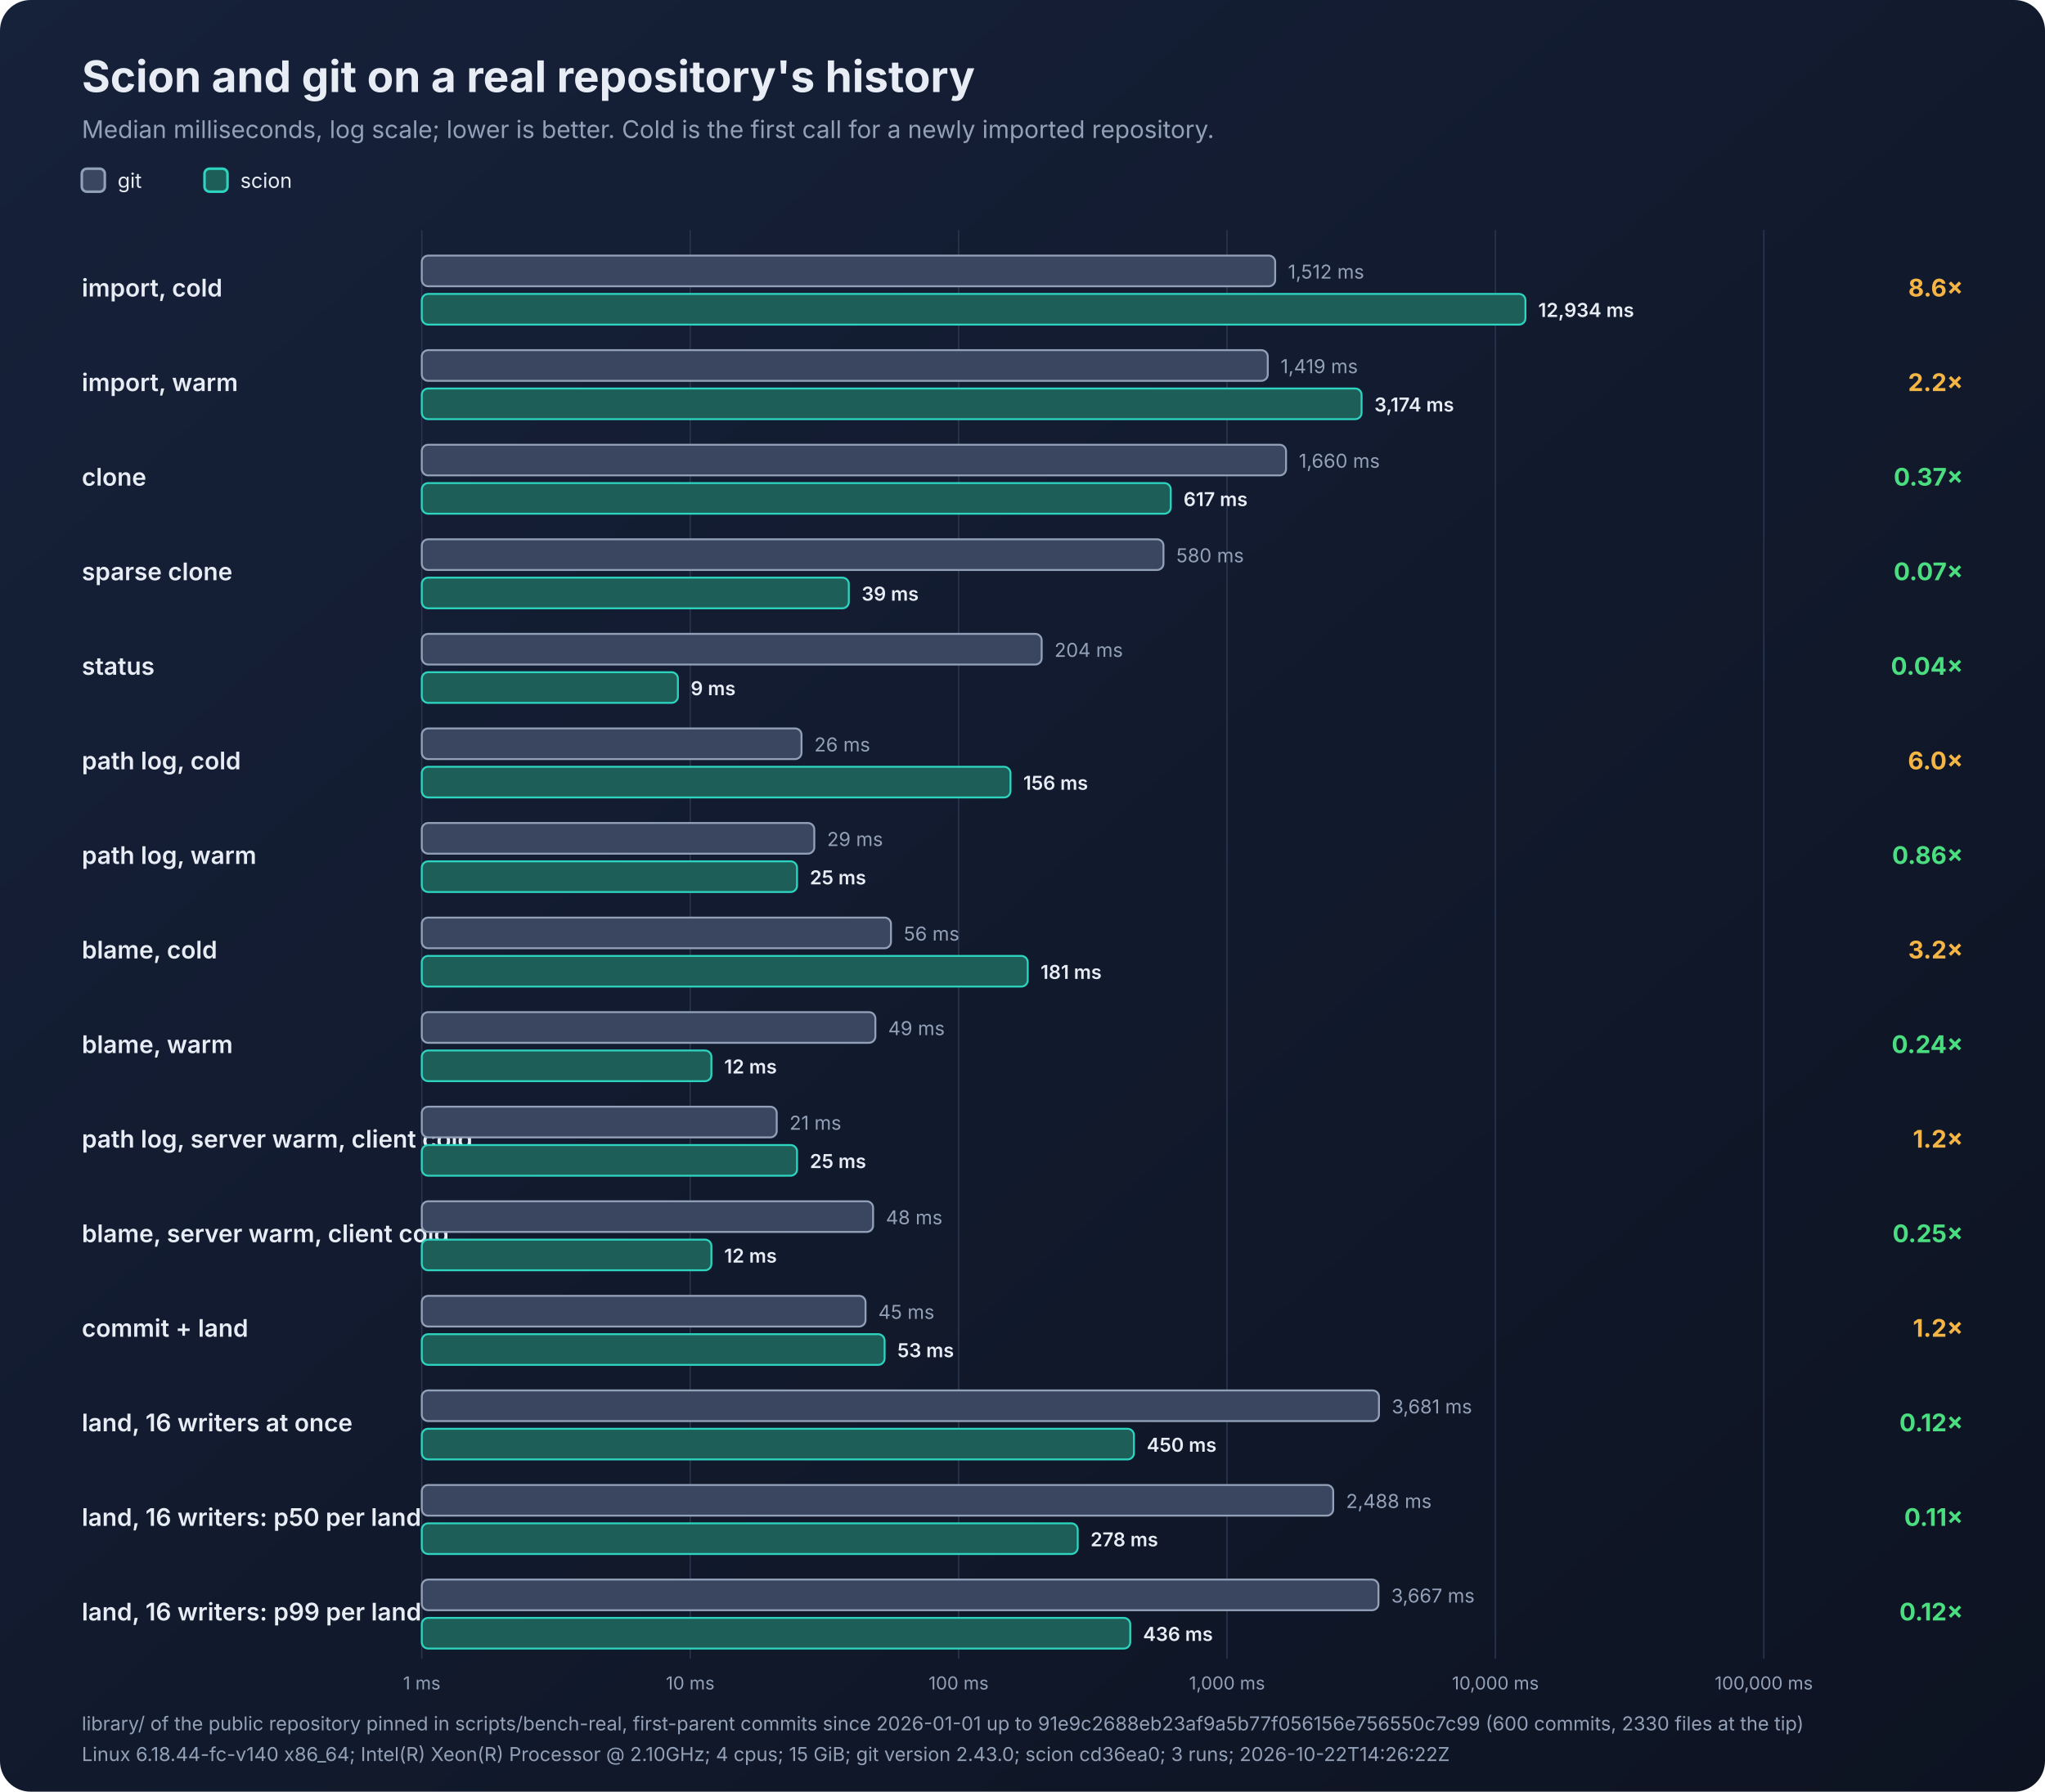
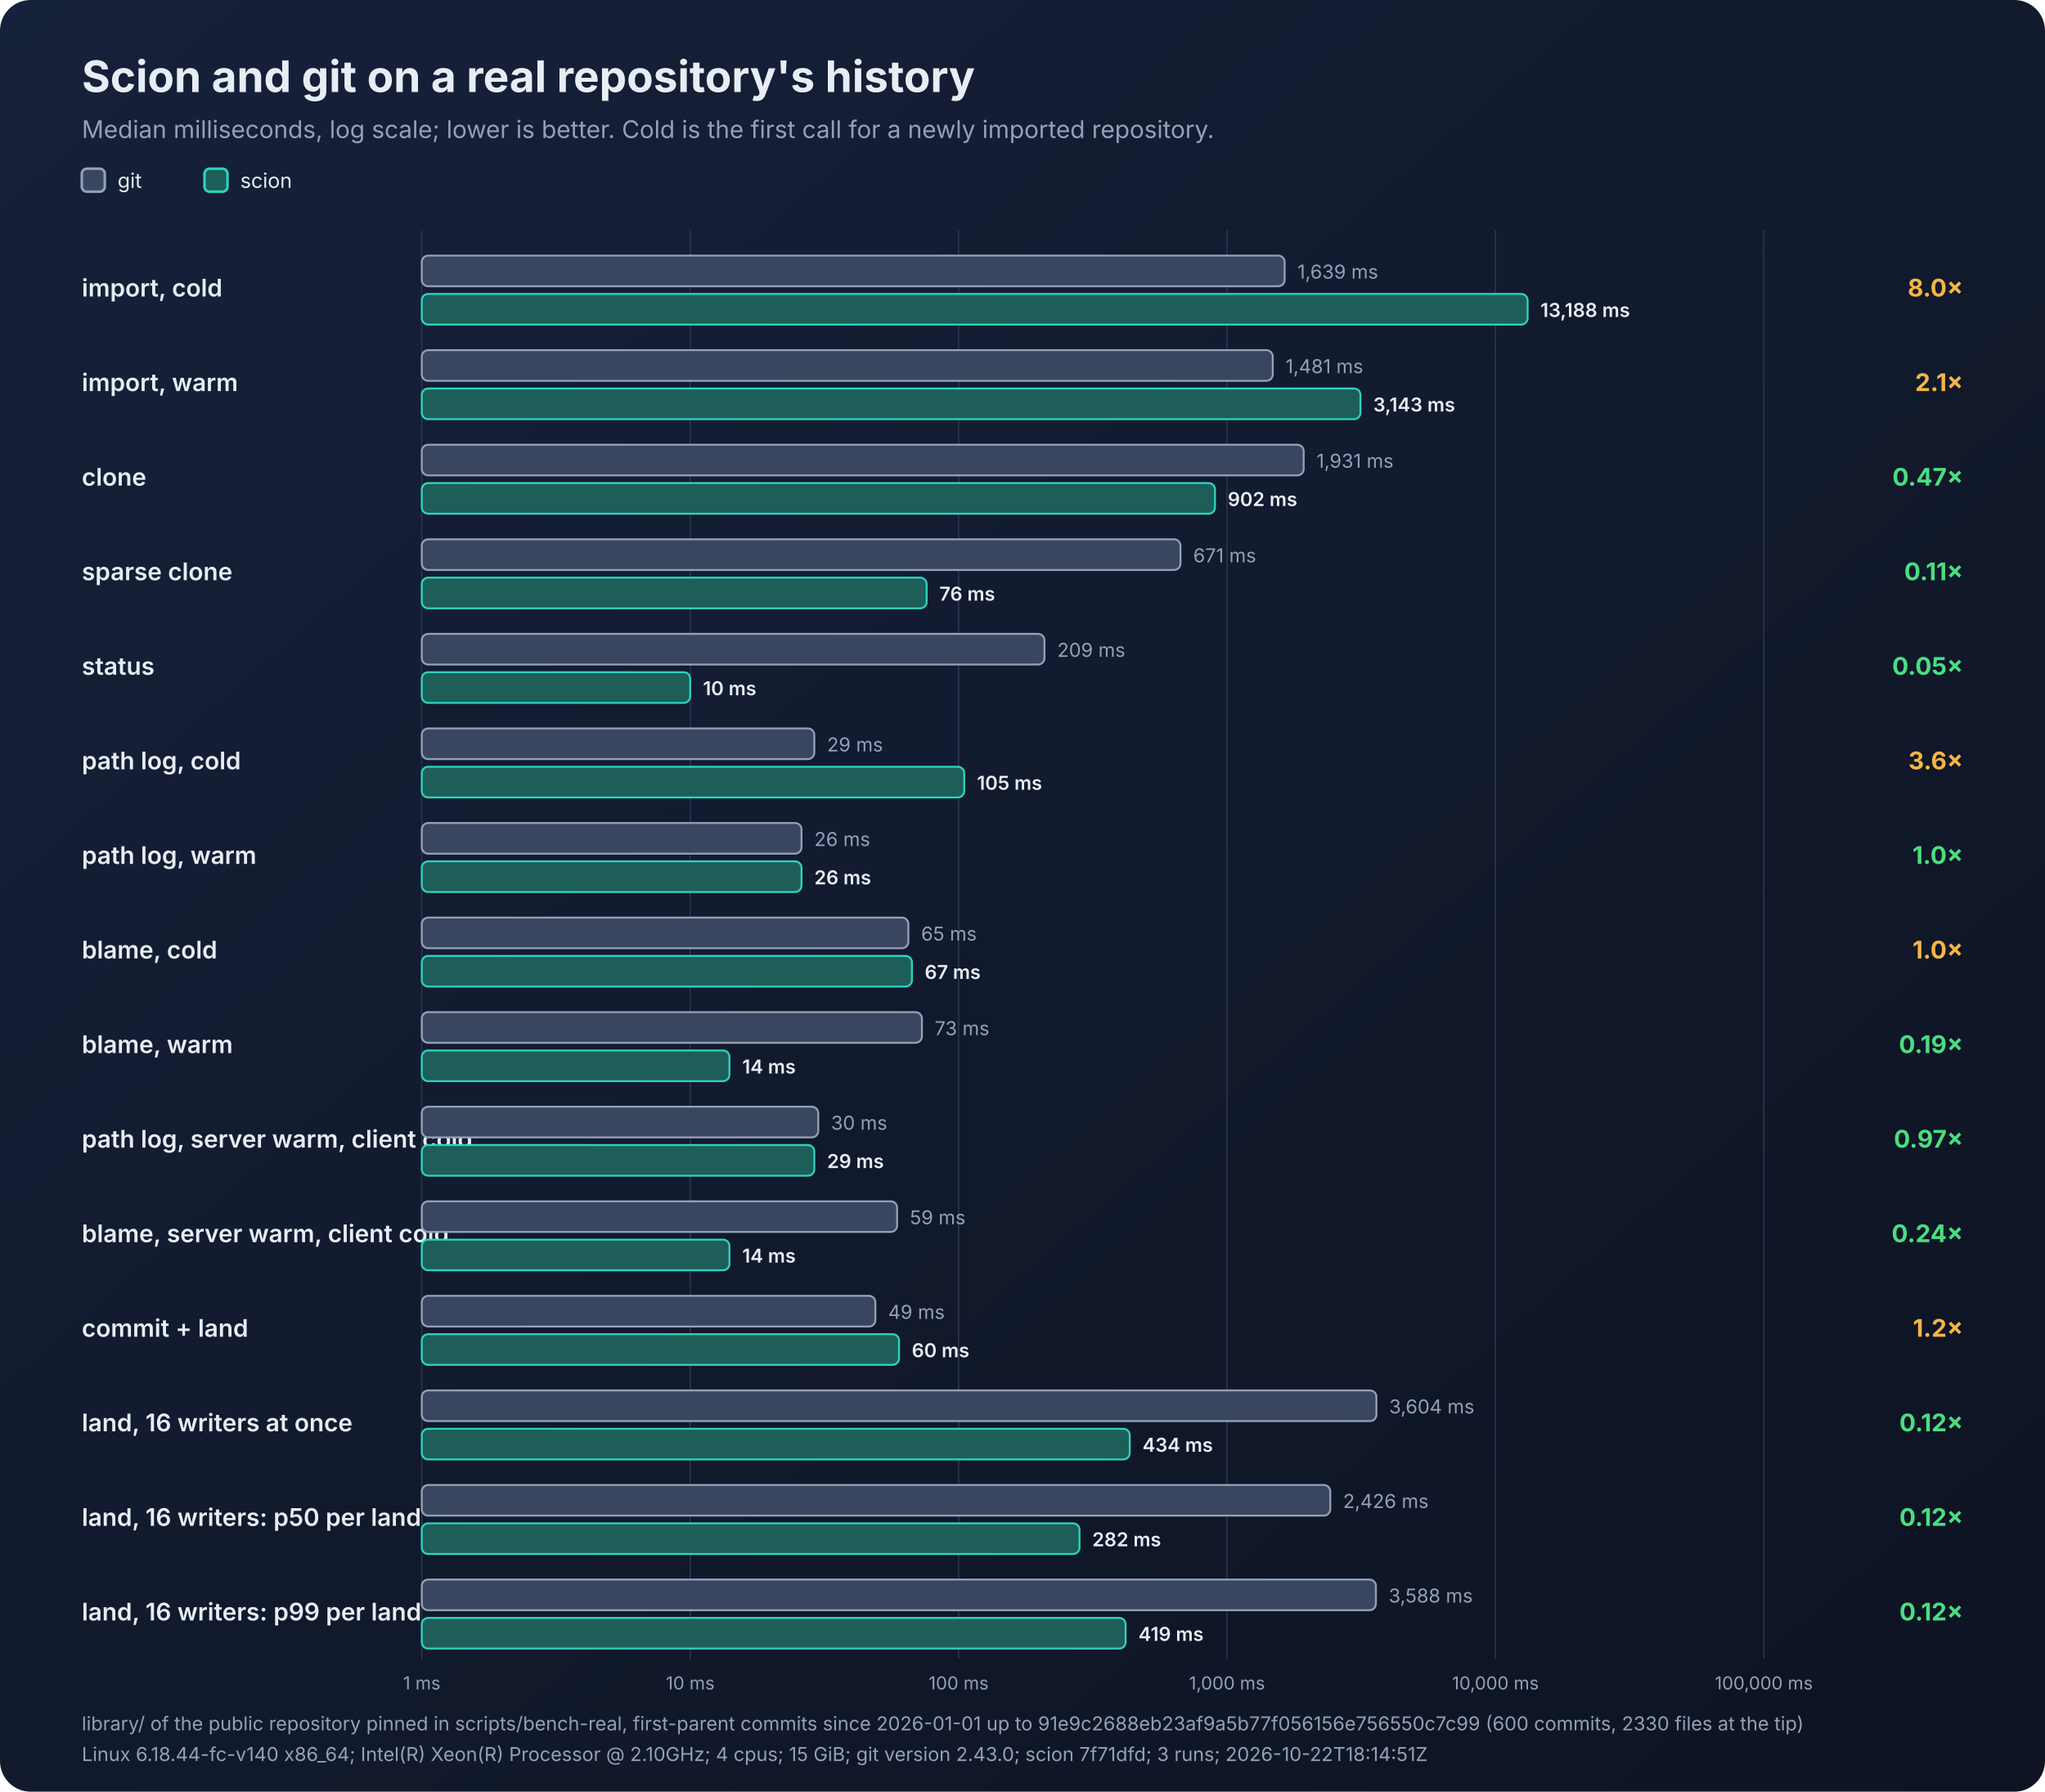
<svg xmlns="http://www.w3.org/2000/svg" width="1600" height="1402" viewBox="0 0 1600 1402" role="img" aria-label="Median times of Scion and git on a real repository's history">
  <defs>
    <marker id="a-teal" viewBox="0 0 10 10" refX="9" refY="5" markerWidth="7" markerHeight="7" orient="auto-start-reverse">
      <path d="M0,0 L10,5 L0,10 z" fill="#2dd4bf" />
    </marker>
    <marker id="a-amber" viewBox="0 0 10 10" refX="9" refY="5" markerWidth="7" markerHeight="7" orient="auto-start-reverse">
      <path d="M0,0 L10,5 L0,10 z" fill="#f5b545" />
    </marker>
    <marker id="a-violet" viewBox="0 0 10 10" refX="9" refY="5" markerWidth="7" markerHeight="7" orient="auto-start-reverse">
      <path d="M0,0 L10,5 L0,10 z" fill="#a78bfa" />
    </marker>
    <marker id="a-muted" viewBox="0 0 10 10" refX="9" refY="5" markerWidth="7" markerHeight="7" orient="auto-start-reverse">
      <path d="M0,0 L10,5 L0,10 z" fill="#93a1b8" />
    </marker>
    <linearGradient id="glow" x1="0" y1="0" x2="1" y2="1">
      <stop offset="0" stop-color="#16213a" />
      <stop offset="1" stop-color="#0d1321" />
    </linearGradient>
  </defs>
  <rect x="0" y="0" width="1600" height="1402" rx="24" fill="url(#glow)" />
  <text x="64" y="72" font-family="Inter, 'Segoe UI', -apple-system, BlinkMacSystemFont, Helvetica, Arial, sans-serif" font-size="34" fill="#e8edf5" font-weight="700" text-anchor="start">Scion and git on a real repository's history</text>
  <text x="64" y="108" font-family="Inter, 'Segoe UI', -apple-system, BlinkMacSystemFont, Helvetica, Arial, sans-serif" font-size="19" fill="#93a1b8" font-weight="400" text-anchor="start">Median milliseconds, log scale; lower is better. Cold is the first call for a newly imported repository.</text>
  <rect x="64" y="132" width="18" height="18" rx="4" fill="#3a4660" stroke="#93a1b8" stroke-width="2" />
  <text x="92" y="147" font-family="Inter, 'Segoe UI', -apple-system, BlinkMacSystemFont, Helvetica, Arial, sans-serif" font-size="16" fill="#e8edf5" font-weight="400" text-anchor="start">git</text>
  <rect x="160" y="132" width="18" height="18" rx="4" fill="#1d5f58" stroke="#2dd4bf" stroke-width="2" />
  <text x="188" y="147" font-family="Inter, 'Segoe UI', -apple-system, BlinkMacSystemFont, Helvetica, Arial, sans-serif" font-size="16" fill="#e8edf5" font-weight="400" text-anchor="start">scion</text>
  <line x1="330.0" y1="180" x2="330.0" y2="1298" stroke="#2a3650" stroke-width="1" />
  <text x="330.0" y="1322" font-family="Inter, 'Segoe UI', -apple-system, BlinkMacSystemFont, Helvetica, Arial, sans-serif" font-size="14" fill="#93a1b8" font-weight="400" text-anchor="middle">1 ms</text>
  <line x1="540.0" y1="180" x2="540.0" y2="1298" stroke="#2a3650" stroke-width="1" />
  <text x="540.0" y="1322" font-family="Inter, 'Segoe UI', -apple-system, BlinkMacSystemFont, Helvetica, Arial, sans-serif" font-size="14" fill="#93a1b8" font-weight="400" text-anchor="middle">10 ms</text>
  <line x1="750.0" y1="180" x2="750.0" y2="1298" stroke="#2a3650" stroke-width="1" />
  <text x="750.0" y="1322" font-family="Inter, 'Segoe UI', -apple-system, BlinkMacSystemFont, Helvetica, Arial, sans-serif" font-size="14" fill="#93a1b8" font-weight="400" text-anchor="middle">100 ms</text>
  <line x1="960.0" y1="180" x2="960.0" y2="1298" stroke="#2a3650" stroke-width="1" />
  <text x="960.0" y="1322" font-family="Inter, 'Segoe UI', -apple-system, BlinkMacSystemFont, Helvetica, Arial, sans-serif" font-size="14" fill="#93a1b8" font-weight="400" text-anchor="middle">1,000 ms</text>
  <line x1="1170.0" y1="180" x2="1170.0" y2="1298" stroke="#2a3650" stroke-width="1" />
  <text x="1170.0" y="1322" font-family="Inter, 'Segoe UI', -apple-system, BlinkMacSystemFont, Helvetica, Arial, sans-serif" font-size="14" fill="#93a1b8" font-weight="400" text-anchor="middle">10,000 ms</text>
  <line x1="1380.0" y1="180" x2="1380.0" y2="1298" stroke="#2a3650" stroke-width="1" />
  <text x="1380.0" y="1322" font-family="Inter, 'Segoe UI', -apple-system, BlinkMacSystemFont, Helvetica, Arial, sans-serif" font-size="14" fill="#93a1b8" font-weight="400" text-anchor="middle">100,000 ms</text>
  <text x="64" y="232" font-family="Inter, 'Segoe UI', -apple-system, BlinkMacSystemFont, Helvetica, Arial, sans-serif" font-size="19" fill="#e8edf5" font-weight="600" text-anchor="start">import, cold</text>
-   <rect x="330" y="200" width="667.7" height="24" rx="5" fill="#3a4660" stroke="#93a1b8" stroke-width="1.5" />
-   <text x="1007.7" y="218" font-family="Inter, 'Segoe UI', -apple-system, BlinkMacSystemFont, Helvetica, Arial, sans-serif" font-size="15" fill="#93a1b8" font-weight="400" text-anchor="start">1,512 ms</text>
-   <rect x="330" y="230" width="863.5" height="24" rx="5" fill="#1d5f58" stroke="#2dd4bf" stroke-width="1.5" />
-   <text x="1203.5" y="248" font-family="Inter, 'Segoe UI', -apple-system, BlinkMacSystemFont, Helvetica, Arial, sans-serif" font-size="15" fill="#e8edf5" font-weight="600" text-anchor="start">12,934 ms</text>
-   <text x="1536" y="232" font-family="Inter, 'Segoe UI', -apple-system, BlinkMacSystemFont, Helvetica, Arial, sans-serif" font-size="19" fill="#f5b545" font-weight="700" text-anchor="end">8.6×</text>
+   <rect x="330" y="200" width="675.1" height="24" rx="5" fill="#3a4660" stroke="#93a1b8" stroke-width="1.5" />
+   <text x="1015.1" y="218" font-family="Inter, 'Segoe UI', -apple-system, BlinkMacSystemFont, Helvetica, Arial, sans-serif" font-size="15" fill="#93a1b8" font-weight="400" text-anchor="start">1,639 ms</text>
+   <rect x="330" y="230" width="865.2" height="24" rx="5" fill="#1d5f58" stroke="#2dd4bf" stroke-width="1.5" />
+   <text x="1205.2" y="248" font-family="Inter, 'Segoe UI', -apple-system, BlinkMacSystemFont, Helvetica, Arial, sans-serif" font-size="15" fill="#e8edf5" font-weight="600" text-anchor="start">13,188 ms</text>
+   <text x="1536" y="232" font-family="Inter, 'Segoe UI', -apple-system, BlinkMacSystemFont, Helvetica, Arial, sans-serif" font-size="19" fill="#f5b545" font-weight="700" text-anchor="end">8.0×</text>
  <text x="64" y="306" font-family="Inter, 'Segoe UI', -apple-system, BlinkMacSystemFont, Helvetica, Arial, sans-serif" font-size="19" fill="#e8edf5" font-weight="600" text-anchor="start">import, warm</text>
-   <rect x="330" y="274" width="661.9" height="24" rx="5" fill="#3a4660" stroke="#93a1b8" stroke-width="1.5" />
-   <text x="1001.9" y="292" font-family="Inter, 'Segoe UI', -apple-system, BlinkMacSystemFont, Helvetica, Arial, sans-serif" font-size="15" fill="#93a1b8" font-weight="400" text-anchor="start">1,419 ms</text>
-   <rect x="330" y="304" width="735.3" height="24" rx="5" fill="#1d5f58" stroke="#2dd4bf" stroke-width="1.5" />
-   <text x="1075.3" y="322" font-family="Inter, 'Segoe UI', -apple-system, BlinkMacSystemFont, Helvetica, Arial, sans-serif" font-size="15" fill="#e8edf5" font-weight="600" text-anchor="start">3,174 ms</text>
-   <text x="1536" y="306" font-family="Inter, 'Segoe UI', -apple-system, BlinkMacSystemFont, Helvetica, Arial, sans-serif" font-size="19" fill="#f5b545" font-weight="700" text-anchor="end">2.2×</text>
+   <rect x="330" y="274" width="665.8" height="24" rx="5" fill="#3a4660" stroke="#93a1b8" stroke-width="1.5" />
+   <text x="1005.8" y="292" font-family="Inter, 'Segoe UI', -apple-system, BlinkMacSystemFont, Helvetica, Arial, sans-serif" font-size="15" fill="#93a1b8" font-weight="400" text-anchor="start">1,481 ms</text>
+   <rect x="330" y="304" width="734.4" height="24" rx="5" fill="#1d5f58" stroke="#2dd4bf" stroke-width="1.5" />
+   <text x="1074.4" y="322" font-family="Inter, 'Segoe UI', -apple-system, BlinkMacSystemFont, Helvetica, Arial, sans-serif" font-size="15" fill="#e8edf5" font-weight="600" text-anchor="start">3,143 ms</text>
+   <text x="1536" y="306" font-family="Inter, 'Segoe UI', -apple-system, BlinkMacSystemFont, Helvetica, Arial, sans-serif" font-size="19" fill="#f5b545" font-weight="700" text-anchor="end">2.1×</text>
  <text x="64" y="380" font-family="Inter, 'Segoe UI', -apple-system, BlinkMacSystemFont, Helvetica, Arial, sans-serif" font-size="19" fill="#e8edf5" font-weight="600" text-anchor="start">clone</text>
-   <rect x="330" y="348" width="676.2" height="24" rx="5" fill="#3a4660" stroke="#93a1b8" stroke-width="1.5" />
-   <text x="1016.2" y="366" font-family="Inter, 'Segoe UI', -apple-system, BlinkMacSystemFont, Helvetica, Arial, sans-serif" font-size="15" fill="#93a1b8" font-weight="400" text-anchor="start">1,660 ms</text>
-   <rect x="330" y="378" width="586.0" height="24" rx="5" fill="#1d5f58" stroke="#2dd4bf" stroke-width="1.5" />
-   <text x="926.0" y="396" font-family="Inter, 'Segoe UI', -apple-system, BlinkMacSystemFont, Helvetica, Arial, sans-serif" font-size="15" fill="#e8edf5" font-weight="600" text-anchor="start">617 ms</text>
-   <text x="1536" y="380" font-family="Inter, 'Segoe UI', -apple-system, BlinkMacSystemFont, Helvetica, Arial, sans-serif" font-size="19" fill="#4ade80" font-weight="700" text-anchor="end">0.37×</text>
+   <rect x="330" y="348" width="690.0" height="24" rx="5" fill="#3a4660" stroke="#93a1b8" stroke-width="1.5" />
+   <text x="1030.0" y="366" font-family="Inter, 'Segoe UI', -apple-system, BlinkMacSystemFont, Helvetica, Arial, sans-serif" font-size="15" fill="#93a1b8" font-weight="400" text-anchor="start">1,931 ms</text>
+   <rect x="330" y="378" width="620.6" height="24" rx="5" fill="#1d5f58" stroke="#2dd4bf" stroke-width="1.5" />
+   <text x="960.6" y="396" font-family="Inter, 'Segoe UI', -apple-system, BlinkMacSystemFont, Helvetica, Arial, sans-serif" font-size="15" fill="#e8edf5" font-weight="600" text-anchor="start">902 ms</text>
+   <text x="1536" y="380" font-family="Inter, 'Segoe UI', -apple-system, BlinkMacSystemFont, Helvetica, Arial, sans-serif" font-size="19" fill="#4ade80" font-weight="700" text-anchor="end">0.47×</text>
  <text x="64" y="454" font-family="Inter, 'Segoe UI', -apple-system, BlinkMacSystemFont, Helvetica, Arial, sans-serif" font-size="19" fill="#e8edf5" font-weight="600" text-anchor="start">sparse clone</text>
-   <rect x="330" y="422" width="580.3" height="24" rx="5" fill="#3a4660" stroke="#93a1b8" stroke-width="1.5" />
-   <text x="920.3" y="440" font-family="Inter, 'Segoe UI', -apple-system, BlinkMacSystemFont, Helvetica, Arial, sans-serif" font-size="15" fill="#93a1b8" font-weight="400" text-anchor="start">580 ms</text>
-   <rect x="330" y="452" width="334.1" height="24" rx="5" fill="#1d5f58" stroke="#2dd4bf" stroke-width="1.5" />
-   <text x="674.1" y="470" font-family="Inter, 'Segoe UI', -apple-system, BlinkMacSystemFont, Helvetica, Arial, sans-serif" font-size="15" fill="#e8edf5" font-weight="600" text-anchor="start">39 ms</text>
-   <text x="1536" y="454" font-family="Inter, 'Segoe UI', -apple-system, BlinkMacSystemFont, Helvetica, Arial, sans-serif" font-size="19" fill="#4ade80" font-weight="700" text-anchor="end">0.07×</text>
+   <rect x="330" y="422" width="593.6" height="24" rx="5" fill="#3a4660" stroke="#93a1b8" stroke-width="1.5" />
+   <text x="933.6" y="440" font-family="Inter, 'Segoe UI', -apple-system, BlinkMacSystemFont, Helvetica, Arial, sans-serif" font-size="15" fill="#93a1b8" font-weight="400" text-anchor="start">671 ms</text>
+   <rect x="330" y="452" width="395.0" height="24" rx="5" fill="#1d5f58" stroke="#2dd4bf" stroke-width="1.5" />
+   <text x="735.0" y="470" font-family="Inter, 'Segoe UI', -apple-system, BlinkMacSystemFont, Helvetica, Arial, sans-serif" font-size="15" fill="#e8edf5" font-weight="600" text-anchor="start">76 ms</text>
+   <text x="1536" y="454" font-family="Inter, 'Segoe UI', -apple-system, BlinkMacSystemFont, Helvetica, Arial, sans-serif" font-size="19" fill="#4ade80" font-weight="700" text-anchor="end">0.11×</text>
  <text x="64" y="528" font-family="Inter, 'Segoe UI', -apple-system, BlinkMacSystemFont, Helvetica, Arial, sans-serif" font-size="19" fill="#e8edf5" font-weight="600" text-anchor="start">status</text>
-   <rect x="330" y="496" width="485.0" height="24" rx="5" fill="#3a4660" stroke="#93a1b8" stroke-width="1.5" />
-   <text x="825.0" y="514" font-family="Inter, 'Segoe UI', -apple-system, BlinkMacSystemFont, Helvetica, Arial, sans-serif" font-size="15" fill="#93a1b8" font-weight="400" text-anchor="start">204 ms</text>
-   <rect x="330" y="526" width="200.4" height="24" rx="5" fill="#1d5f58" stroke="#2dd4bf" stroke-width="1.5" />
-   <text x="540.4" y="544" font-family="Inter, 'Segoe UI', -apple-system, BlinkMacSystemFont, Helvetica, Arial, sans-serif" font-size="15" fill="#e8edf5" font-weight="600" text-anchor="start">9 ms</text>
-   <text x="1536" y="528" font-family="Inter, 'Segoe UI', -apple-system, BlinkMacSystemFont, Helvetica, Arial, sans-serif" font-size="19" fill="#4ade80" font-weight="700" text-anchor="end">0.04×</text>
+   <rect x="330" y="496" width="487.2" height="24" rx="5" fill="#3a4660" stroke="#93a1b8" stroke-width="1.5" />
+   <text x="827.2" y="514" font-family="Inter, 'Segoe UI', -apple-system, BlinkMacSystemFont, Helvetica, Arial, sans-serif" font-size="15" fill="#93a1b8" font-weight="400" text-anchor="start">209 ms</text>
+   <rect x="330" y="526" width="210.0" height="24" rx="5" fill="#1d5f58" stroke="#2dd4bf" stroke-width="1.5" />
+   <text x="550.0" y="544" font-family="Inter, 'Segoe UI', -apple-system, BlinkMacSystemFont, Helvetica, Arial, sans-serif" font-size="15" fill="#e8edf5" font-weight="600" text-anchor="start">10 ms</text>
+   <text x="1536" y="528" font-family="Inter, 'Segoe UI', -apple-system, BlinkMacSystemFont, Helvetica, Arial, sans-serif" font-size="19" fill="#4ade80" font-weight="700" text-anchor="end">0.05×</text>
  <text x="64" y="602" font-family="Inter, 'Segoe UI', -apple-system, BlinkMacSystemFont, Helvetica, Arial, sans-serif" font-size="19" fill="#e8edf5" font-weight="600" text-anchor="start">path log, cold</text>
-   <rect x="330" y="570" width="297.1" height="24" rx="5" fill="#3a4660" stroke="#93a1b8" stroke-width="1.5" />
-   <text x="637.1" y="588" font-family="Inter, 'Segoe UI', -apple-system, BlinkMacSystemFont, Helvetica, Arial, sans-serif" font-size="15" fill="#93a1b8" font-weight="400" text-anchor="start">26 ms</text>
-   <rect x="330" y="600" width="460.6" height="24" rx="5" fill="#1d5f58" stroke="#2dd4bf" stroke-width="1.5" />
-   <text x="800.6" y="618" font-family="Inter, 'Segoe UI', -apple-system, BlinkMacSystemFont, Helvetica, Arial, sans-serif" font-size="15" fill="#e8edf5" font-weight="600" text-anchor="start">156 ms</text>
-   <text x="1536" y="602" font-family="Inter, 'Segoe UI', -apple-system, BlinkMacSystemFont, Helvetica, Arial, sans-serif" font-size="19" fill="#f5b545" font-weight="700" text-anchor="end">6.0×</text>
+   <rect x="330" y="570" width="307.1" height="24" rx="5" fill="#3a4660" stroke="#93a1b8" stroke-width="1.5" />
+   <text x="647.1" y="588" font-family="Inter, 'Segoe UI', -apple-system, BlinkMacSystemFont, Helvetica, Arial, sans-serif" font-size="15" fill="#93a1b8" font-weight="400" text-anchor="start">29 ms</text>
+   <rect x="330" y="600" width="424.4" height="24" rx="5" fill="#1d5f58" stroke="#2dd4bf" stroke-width="1.5" />
+   <text x="764.4" y="618" font-family="Inter, 'Segoe UI', -apple-system, BlinkMacSystemFont, Helvetica, Arial, sans-serif" font-size="15" fill="#e8edf5" font-weight="600" text-anchor="start">105 ms</text>
+   <text x="1536" y="602" font-family="Inter, 'Segoe UI', -apple-system, BlinkMacSystemFont, Helvetica, Arial, sans-serif" font-size="19" fill="#f5b545" font-weight="700" text-anchor="end">3.6×</text>
  <text x="64" y="676" font-family="Inter, 'Segoe UI', -apple-system, BlinkMacSystemFont, Helvetica, Arial, sans-serif" font-size="19" fill="#e8edf5" font-weight="600" text-anchor="start">path log, warm</text>
-   <rect x="330" y="644" width="307.1" height="24" rx="5" fill="#3a4660" stroke="#93a1b8" stroke-width="1.5" />
-   <text x="647.1" y="662" font-family="Inter, 'Segoe UI', -apple-system, BlinkMacSystemFont, Helvetica, Arial, sans-serif" font-size="15" fill="#93a1b8" font-weight="400" text-anchor="start">29 ms</text>
-   <rect x="330" y="674" width="293.6" height="24" rx="5" fill="#1d5f58" stroke="#2dd4bf" stroke-width="1.5" />
-   <text x="633.6" y="692" font-family="Inter, 'Segoe UI', -apple-system, BlinkMacSystemFont, Helvetica, Arial, sans-serif" font-size="15" fill="#e8edf5" font-weight="600" text-anchor="start">25 ms</text>
-   <text x="1536" y="676" font-family="Inter, 'Segoe UI', -apple-system, BlinkMacSystemFont, Helvetica, Arial, sans-serif" font-size="19" fill="#4ade80" font-weight="700" text-anchor="end">0.86×</text>
+   <rect x="330" y="644" width="297.1" height="24" rx="5" fill="#3a4660" stroke="#93a1b8" stroke-width="1.5" />
+   <text x="637.1" y="662" font-family="Inter, 'Segoe UI', -apple-system, BlinkMacSystemFont, Helvetica, Arial, sans-serif" font-size="15" fill="#93a1b8" font-weight="400" text-anchor="start">26 ms</text>
+   <rect x="330" y="674" width="297.1" height="24" rx="5" fill="#1d5f58" stroke="#2dd4bf" stroke-width="1.5" />
+   <text x="637.1" y="692" font-family="Inter, 'Segoe UI', -apple-system, BlinkMacSystemFont, Helvetica, Arial, sans-serif" font-size="15" fill="#e8edf5" font-weight="600" text-anchor="start">26 ms</text>
+   <text x="1536" y="676" font-family="Inter, 'Segoe UI', -apple-system, BlinkMacSystemFont, Helvetica, Arial, sans-serif" font-size="19" fill="#4ade80" font-weight="700" text-anchor="end">1.0×</text>
  <text x="64" y="750" font-family="Inter, 'Segoe UI', -apple-system, BlinkMacSystemFont, Helvetica, Arial, sans-serif" font-size="19" fill="#e8edf5" font-weight="600" text-anchor="start">blame, cold</text>
-   <rect x="330" y="718" width="367.1" height="24" rx="5" fill="#3a4660" stroke="#93a1b8" stroke-width="1.5" />
-   <text x="707.1" y="736" font-family="Inter, 'Segoe UI', -apple-system, BlinkMacSystemFont, Helvetica, Arial, sans-serif" font-size="15" fill="#93a1b8" font-weight="400" text-anchor="start">56 ms</text>
-   <rect x="330" y="748" width="474.1" height="24" rx="5" fill="#1d5f58" stroke="#2dd4bf" stroke-width="1.5" />
-   <text x="814.1" y="766" font-family="Inter, 'Segoe UI', -apple-system, BlinkMacSystemFont, Helvetica, Arial, sans-serif" font-size="15" fill="#e8edf5" font-weight="600" text-anchor="start">181 ms</text>
-   <text x="1536" y="750" font-family="Inter, 'Segoe UI', -apple-system, BlinkMacSystemFont, Helvetica, Arial, sans-serif" font-size="19" fill="#f5b545" font-weight="700" text-anchor="end">3.2×</text>
+   <rect x="330" y="718" width="380.7" height="24" rx="5" fill="#3a4660" stroke="#93a1b8" stroke-width="1.5" />
+   <text x="720.7" y="736" font-family="Inter, 'Segoe UI', -apple-system, BlinkMacSystemFont, Helvetica, Arial, sans-serif" font-size="15" fill="#93a1b8" font-weight="400" text-anchor="start">65 ms</text>
+   <rect x="330" y="748" width="383.5" height="24" rx="5" fill="#1d5f58" stroke="#2dd4bf" stroke-width="1.5" />
+   <text x="723.5" y="766" font-family="Inter, 'Segoe UI', -apple-system, BlinkMacSystemFont, Helvetica, Arial, sans-serif" font-size="15" fill="#e8edf5" font-weight="600" text-anchor="start">67 ms</text>
+   <text x="1536" y="750" font-family="Inter, 'Segoe UI', -apple-system, BlinkMacSystemFont, Helvetica, Arial, sans-serif" font-size="19" fill="#f5b545" font-weight="700" text-anchor="end">1.0×</text>
  <text x="64" y="824" font-family="Inter, 'Segoe UI', -apple-system, BlinkMacSystemFont, Helvetica, Arial, sans-serif" font-size="19" fill="#e8edf5" font-weight="600" text-anchor="start">blame, warm</text>
-   <rect x="330" y="792" width="354.9" height="24" rx="5" fill="#3a4660" stroke="#93a1b8" stroke-width="1.5" />
-   <text x="694.9" y="810" font-family="Inter, 'Segoe UI', -apple-system, BlinkMacSystemFont, Helvetica, Arial, sans-serif" font-size="15" fill="#93a1b8" font-weight="400" text-anchor="start">49 ms</text>
-   <rect x="330" y="822" width="226.6" height="24" rx="5" fill="#1d5f58" stroke="#2dd4bf" stroke-width="1.5" />
-   <text x="566.6" y="840" font-family="Inter, 'Segoe UI', -apple-system, BlinkMacSystemFont, Helvetica, Arial, sans-serif" font-size="15" fill="#e8edf5" font-weight="600" text-anchor="start">12 ms</text>
-   <text x="1536" y="824" font-family="Inter, 'Segoe UI', -apple-system, BlinkMacSystemFont, Helvetica, Arial, sans-serif" font-size="19" fill="#4ade80" font-weight="700" text-anchor="end">0.24×</text>
+   <rect x="330" y="792" width="391.3" height="24" rx="5" fill="#3a4660" stroke="#93a1b8" stroke-width="1.5" />
+   <text x="731.3" y="810" font-family="Inter, 'Segoe UI', -apple-system, BlinkMacSystemFont, Helvetica, Arial, sans-serif" font-size="15" fill="#93a1b8" font-weight="400" text-anchor="start">73 ms</text>
+   <rect x="330" y="822" width="240.7" height="24" rx="5" fill="#1d5f58" stroke="#2dd4bf" stroke-width="1.5" />
+   <text x="580.7" y="840" font-family="Inter, 'Segoe UI', -apple-system, BlinkMacSystemFont, Helvetica, Arial, sans-serif" font-size="15" fill="#e8edf5" font-weight="600" text-anchor="start">14 ms</text>
+   <text x="1536" y="824" font-family="Inter, 'Segoe UI', -apple-system, BlinkMacSystemFont, Helvetica, Arial, sans-serif" font-size="19" fill="#4ade80" font-weight="700" text-anchor="end">0.19×</text>
  <text x="64" y="898" font-family="Inter, 'Segoe UI', -apple-system, BlinkMacSystemFont, Helvetica, Arial, sans-serif" font-size="19" fill="#e8edf5" font-weight="600" text-anchor="start">path log, server warm, client cold</text>
-   <rect x="330" y="866" width="277.7" height="24" rx="5" fill="#3a4660" stroke="#93a1b8" stroke-width="1.5" />
-   <text x="617.7" y="884" font-family="Inter, 'Segoe UI', -apple-system, BlinkMacSystemFont, Helvetica, Arial, sans-serif" font-size="15" fill="#93a1b8" font-weight="400" text-anchor="start">21 ms</text>
-   <rect x="330" y="896" width="293.6" height="24" rx="5" fill="#1d5f58" stroke="#2dd4bf" stroke-width="1.5" />
-   <text x="633.6" y="914" font-family="Inter, 'Segoe UI', -apple-system, BlinkMacSystemFont, Helvetica, Arial, sans-serif" font-size="15" fill="#e8edf5" font-weight="600" text-anchor="start">25 ms</text>
-   <text x="1536" y="898" font-family="Inter, 'Segoe UI', -apple-system, BlinkMacSystemFont, Helvetica, Arial, sans-serif" font-size="19" fill="#f5b545" font-weight="700" text-anchor="end">1.2×</text>
+   <rect x="330" y="866" width="310.2" height="24" rx="5" fill="#3a4660" stroke="#93a1b8" stroke-width="1.5" />
+   <text x="650.2" y="884" font-family="Inter, 'Segoe UI', -apple-system, BlinkMacSystemFont, Helvetica, Arial, sans-serif" font-size="15" fill="#93a1b8" font-weight="400" text-anchor="start">30 ms</text>
+   <rect x="330" y="896" width="307.1" height="24" rx="5" fill="#1d5f58" stroke="#2dd4bf" stroke-width="1.5" />
+   <text x="647.1" y="914" font-family="Inter, 'Segoe UI', -apple-system, BlinkMacSystemFont, Helvetica, Arial, sans-serif" font-size="15" fill="#e8edf5" font-weight="600" text-anchor="start">29 ms</text>
+   <text x="1536" y="898" font-family="Inter, 'Segoe UI', -apple-system, BlinkMacSystemFont, Helvetica, Arial, sans-serif" font-size="19" fill="#4ade80" font-weight="700" text-anchor="end">0.97×</text>
  <text x="64" y="972" font-family="Inter, 'Segoe UI', -apple-system, BlinkMacSystemFont, Helvetica, Arial, sans-serif" font-size="19" fill="#e8edf5" font-weight="600" text-anchor="start">blame, server warm, client cold</text>
-   <rect x="330" y="940" width="353.1" height="24" rx="5" fill="#3a4660" stroke="#93a1b8" stroke-width="1.5" />
-   <text x="693.1" y="958" font-family="Inter, 'Segoe UI', -apple-system, BlinkMacSystemFont, Helvetica, Arial, sans-serif" font-size="15" fill="#93a1b8" font-weight="400" text-anchor="start">48 ms</text>
-   <rect x="330" y="970" width="226.6" height="24" rx="5" fill="#1d5f58" stroke="#2dd4bf" stroke-width="1.5" />
-   <text x="566.6" y="988" font-family="Inter, 'Segoe UI', -apple-system, BlinkMacSystemFont, Helvetica, Arial, sans-serif" font-size="15" fill="#e8edf5" font-weight="600" text-anchor="start">12 ms</text>
-   <text x="1536" y="972" font-family="Inter, 'Segoe UI', -apple-system, BlinkMacSystemFont, Helvetica, Arial, sans-serif" font-size="19" fill="#4ade80" font-weight="700" text-anchor="end">0.25×</text>
+   <rect x="330" y="940" width="371.9" height="24" rx="5" fill="#3a4660" stroke="#93a1b8" stroke-width="1.5" />
+   <text x="711.9" y="958" font-family="Inter, 'Segoe UI', -apple-system, BlinkMacSystemFont, Helvetica, Arial, sans-serif" font-size="15" fill="#93a1b8" font-weight="400" text-anchor="start">59 ms</text>
+   <rect x="330" y="970" width="240.7" height="24" rx="5" fill="#1d5f58" stroke="#2dd4bf" stroke-width="1.5" />
+   <text x="580.7" y="988" font-family="Inter, 'Segoe UI', -apple-system, BlinkMacSystemFont, Helvetica, Arial, sans-serif" font-size="15" fill="#e8edf5" font-weight="600" text-anchor="start">14 ms</text>
+   <text x="1536" y="972" font-family="Inter, 'Segoe UI', -apple-system, BlinkMacSystemFont, Helvetica, Arial, sans-serif" font-size="19" fill="#4ade80" font-weight="700" text-anchor="end">0.24×</text>
  <text x="64" y="1046" font-family="Inter, 'Segoe UI', -apple-system, BlinkMacSystemFont, Helvetica, Arial, sans-serif" font-size="19" fill="#e8edf5" font-weight="600" text-anchor="start">commit + land</text>
-   <rect x="330" y="1014" width="347.2" height="24" rx="5" fill="#3a4660" stroke="#93a1b8" stroke-width="1.5" />
-   <text x="687.2" y="1032" font-family="Inter, 'Segoe UI', -apple-system, BlinkMacSystemFont, Helvetica, Arial, sans-serif" font-size="15" fill="#93a1b8" font-weight="400" text-anchor="start">45 ms</text>
-   <rect x="330" y="1044" width="362.1" height="24" rx="5" fill="#1d5f58" stroke="#2dd4bf" stroke-width="1.5" />
-   <text x="702.1" y="1062" font-family="Inter, 'Segoe UI', -apple-system, BlinkMacSystemFont, Helvetica, Arial, sans-serif" font-size="15" fill="#e8edf5" font-weight="600" text-anchor="start">53 ms</text>
+   <rect x="330" y="1014" width="354.9" height="24" rx="5" fill="#3a4660" stroke="#93a1b8" stroke-width="1.5" />
+   <text x="694.9" y="1032" font-family="Inter, 'Segoe UI', -apple-system, BlinkMacSystemFont, Helvetica, Arial, sans-serif" font-size="15" fill="#93a1b8" font-weight="400" text-anchor="start">49 ms</text>
+   <rect x="330" y="1044" width="373.4" height="24" rx="5" fill="#1d5f58" stroke="#2dd4bf" stroke-width="1.5" />
+   <text x="713.4" y="1062" font-family="Inter, 'Segoe UI', -apple-system, BlinkMacSystemFont, Helvetica, Arial, sans-serif" font-size="15" fill="#e8edf5" font-weight="600" text-anchor="start">60 ms</text>
  <text x="1536" y="1046" font-family="Inter, 'Segoe UI', -apple-system, BlinkMacSystemFont, Helvetica, Arial, sans-serif" font-size="19" fill="#f5b545" font-weight="700" text-anchor="end">1.2×</text>
  <text x="64" y="1120" font-family="Inter, 'Segoe UI', -apple-system, BlinkMacSystemFont, Helvetica, Arial, sans-serif" font-size="19" fill="#e8edf5" font-weight="600" text-anchor="start">land, 16 writers at once</text>
-   <rect x="330" y="1088" width="748.9" height="24" rx="5" fill="#3a4660" stroke="#93a1b8" stroke-width="1.5" />
-   <text x="1088.9" y="1106" font-family="Inter, 'Segoe UI', -apple-system, BlinkMacSystemFont, Helvetica, Arial, sans-serif" font-size="15" fill="#93a1b8" font-weight="400" text-anchor="start">3,681 ms</text>
-   <rect x="330" y="1118" width="557.2" height="24" rx="5" fill="#1d5f58" stroke="#2dd4bf" stroke-width="1.5" />
-   <text x="897.2" y="1136" font-family="Inter, 'Segoe UI', -apple-system, BlinkMacSystemFont, Helvetica, Arial, sans-serif" font-size="15" fill="#e8edf5" font-weight="600" text-anchor="start">450 ms</text>
+   <rect x="330" y="1088" width="746.9" height="24" rx="5" fill="#3a4660" stroke="#93a1b8" stroke-width="1.5" />
+   <text x="1086.9" y="1106" font-family="Inter, 'Segoe UI', -apple-system, BlinkMacSystemFont, Helvetica, Arial, sans-serif" font-size="15" fill="#93a1b8" font-weight="400" text-anchor="start">3,604 ms</text>
+   <rect x="330" y="1118" width="553.9" height="24" rx="5" fill="#1d5f58" stroke="#2dd4bf" stroke-width="1.5" />
+   <text x="893.9" y="1136" font-family="Inter, 'Segoe UI', -apple-system, BlinkMacSystemFont, Helvetica, Arial, sans-serif" font-size="15" fill="#e8edf5" font-weight="600" text-anchor="start">434 ms</text>
  <text x="1536" y="1120" font-family="Inter, 'Segoe UI', -apple-system, BlinkMacSystemFont, Helvetica, Arial, sans-serif" font-size="19" fill="#4ade80" font-weight="700" text-anchor="end">0.12×</text>
  <text x="64" y="1194" font-family="Inter, 'Segoe UI', -apple-system, BlinkMacSystemFont, Helvetica, Arial, sans-serif" font-size="19" fill="#e8edf5" font-weight="600" text-anchor="start">land, 16 writers: p50 per land</text>
-   <rect x="330" y="1162" width="713.1" height="24" rx="5" fill="#3a4660" stroke="#93a1b8" stroke-width="1.5" />
-   <text x="1053.1" y="1180" font-family="Inter, 'Segoe UI', -apple-system, BlinkMacSystemFont, Helvetica, Arial, sans-serif" font-size="15" fill="#93a1b8" font-weight="400" text-anchor="start">2,488 ms</text>
-   <rect x="330" y="1192" width="513.2" height="24" rx="5" fill="#1d5f58" stroke="#2dd4bf" stroke-width="1.5" />
-   <text x="853.2" y="1210" font-family="Inter, 'Segoe UI', -apple-system, BlinkMacSystemFont, Helvetica, Arial, sans-serif" font-size="15" fill="#e8edf5" font-weight="600" text-anchor="start">278 ms</text>
-   <text x="1536" y="1194" font-family="Inter, 'Segoe UI', -apple-system, BlinkMacSystemFont, Helvetica, Arial, sans-serif" font-size="19" fill="#4ade80" font-weight="700" text-anchor="end">0.11×</text>
+   <rect x="330" y="1162" width="710.8" height="24" rx="5" fill="#3a4660" stroke="#93a1b8" stroke-width="1.5" />
+   <text x="1050.8" y="1180" font-family="Inter, 'Segoe UI', -apple-system, BlinkMacSystemFont, Helvetica, Arial, sans-serif" font-size="15" fill="#93a1b8" font-weight="400" text-anchor="start">2,426 ms</text>
+   <rect x="330" y="1192" width="514.6" height="24" rx="5" fill="#1d5f58" stroke="#2dd4bf" stroke-width="1.5" />
+   <text x="854.6" y="1210" font-family="Inter, 'Segoe UI', -apple-system, BlinkMacSystemFont, Helvetica, Arial, sans-serif" font-size="15" fill="#e8edf5" font-weight="600" text-anchor="start">282 ms</text>
+   <text x="1536" y="1194" font-family="Inter, 'Segoe UI', -apple-system, BlinkMacSystemFont, Helvetica, Arial, sans-serif" font-size="19" fill="#4ade80" font-weight="700" text-anchor="end">0.12×</text>
  <text x="64" y="1268" font-family="Inter, 'Segoe UI', -apple-system, BlinkMacSystemFont, Helvetica, Arial, sans-serif" font-size="19" fill="#e8edf5" font-weight="600" text-anchor="start">land, 16 writers: p99 per land</text>
-   <rect x="330" y="1236" width="748.5" height="24" rx="5" fill="#3a4660" stroke="#93a1b8" stroke-width="1.5" />
-   <text x="1088.5" y="1254" font-family="Inter, 'Segoe UI', -apple-system, BlinkMacSystemFont, Helvetica, Arial, sans-serif" font-size="15" fill="#93a1b8" font-weight="400" text-anchor="start">3,667 ms</text>
-   <rect x="330" y="1266" width="554.3" height="24" rx="5" fill="#1d5f58" stroke="#2dd4bf" stroke-width="1.5" />
-   <text x="894.3" y="1284" font-family="Inter, 'Segoe UI', -apple-system, BlinkMacSystemFont, Helvetica, Arial, sans-serif" font-size="15" fill="#e8edf5" font-weight="600" text-anchor="start">436 ms</text>
+   <rect x="330" y="1236" width="746.5" height="24" rx="5" fill="#3a4660" stroke="#93a1b8" stroke-width="1.5" />
+   <text x="1086.5" y="1254" font-family="Inter, 'Segoe UI', -apple-system, BlinkMacSystemFont, Helvetica, Arial, sans-serif" font-size="15" fill="#93a1b8" font-weight="400" text-anchor="start">3,588 ms</text>
+   <rect x="330" y="1266" width="550.7" height="24" rx="5" fill="#1d5f58" stroke="#2dd4bf" stroke-width="1.5" />
+   <text x="890.7" y="1284" font-family="Inter, 'Segoe UI', -apple-system, BlinkMacSystemFont, Helvetica, Arial, sans-serif" font-size="15" fill="#e8edf5" font-weight="600" text-anchor="start">419 ms</text>
  <text x="1536" y="1268" font-family="Inter, 'Segoe UI', -apple-system, BlinkMacSystemFont, Helvetica, Arial, sans-serif" font-size="19" fill="#4ade80" font-weight="700" text-anchor="end">0.12×</text>
  <text x="64" y="1354" font-family="Inter, 'Segoe UI', -apple-system, BlinkMacSystemFont, Helvetica, Arial, sans-serif" font-size="15" fill="#93a1b8" font-weight="400" text-anchor="start">library/ of the public repository pinned in scripts/bench-real, first-parent commits since 2026-01-01 up to 91e9c2688eb23af9a5b77f056156e756550c7c99 (600 commits, 2330 files at the tip)</text>
-   <text x="64" y="1378" font-family="Inter, 'Segoe UI', -apple-system, BlinkMacSystemFont, Helvetica, Arial, sans-serif" font-size="15" fill="#93a1b8" font-weight="400" text-anchor="start">Linux 6.18.44-fc-v140 x86_64; Intel(R) Xeon(R) Processor @ 2.10GHz; 4 cpus; 15 GiB; git version 2.43.0; scion cd36ea0; 3 runs; 2026-10-22T14:26:22Z</text>
+   <text x="64" y="1378" font-family="Inter, 'Segoe UI', -apple-system, BlinkMacSystemFont, Helvetica, Arial, sans-serif" font-size="15" fill="#93a1b8" font-weight="400" text-anchor="start">Linux 6.18.44-fc-v140 x86_64; Intel(R) Xeon(R) Processor @ 2.10GHz; 4 cpus; 15 GiB; git version 2.43.0; scion 7f71dfd; 3 runs; 2026-10-22T18:14:51Z</text>
</svg>
